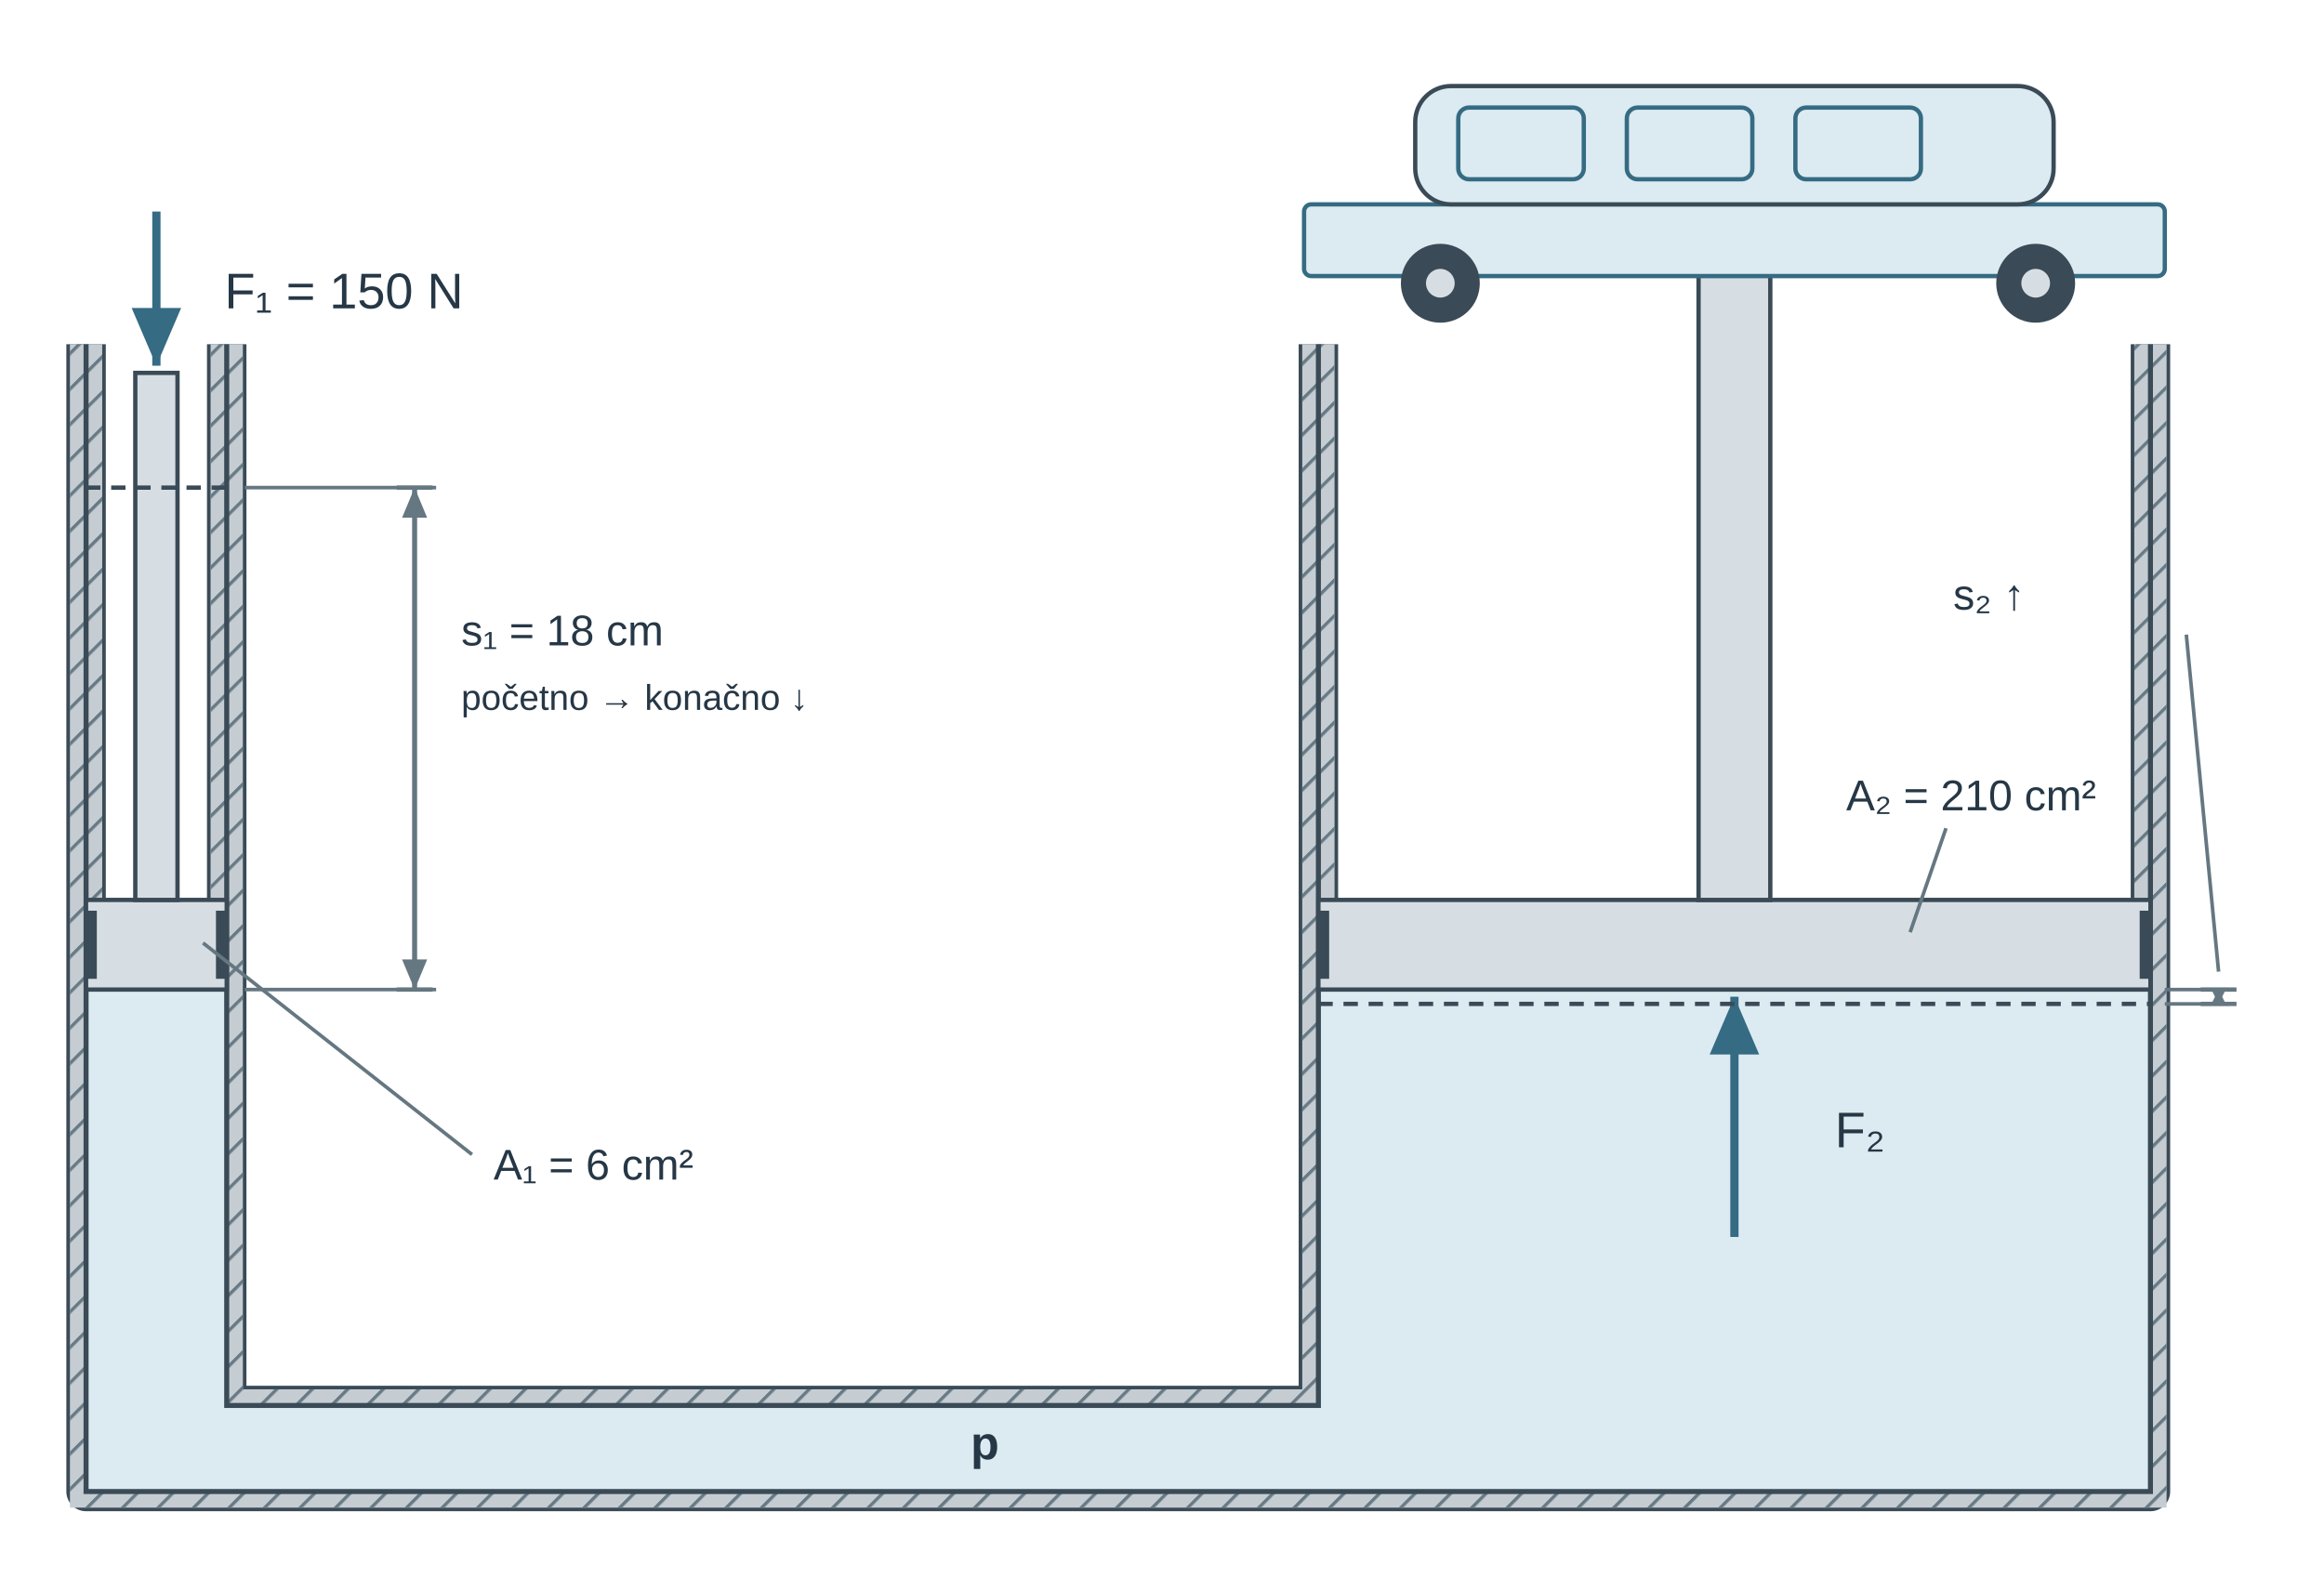
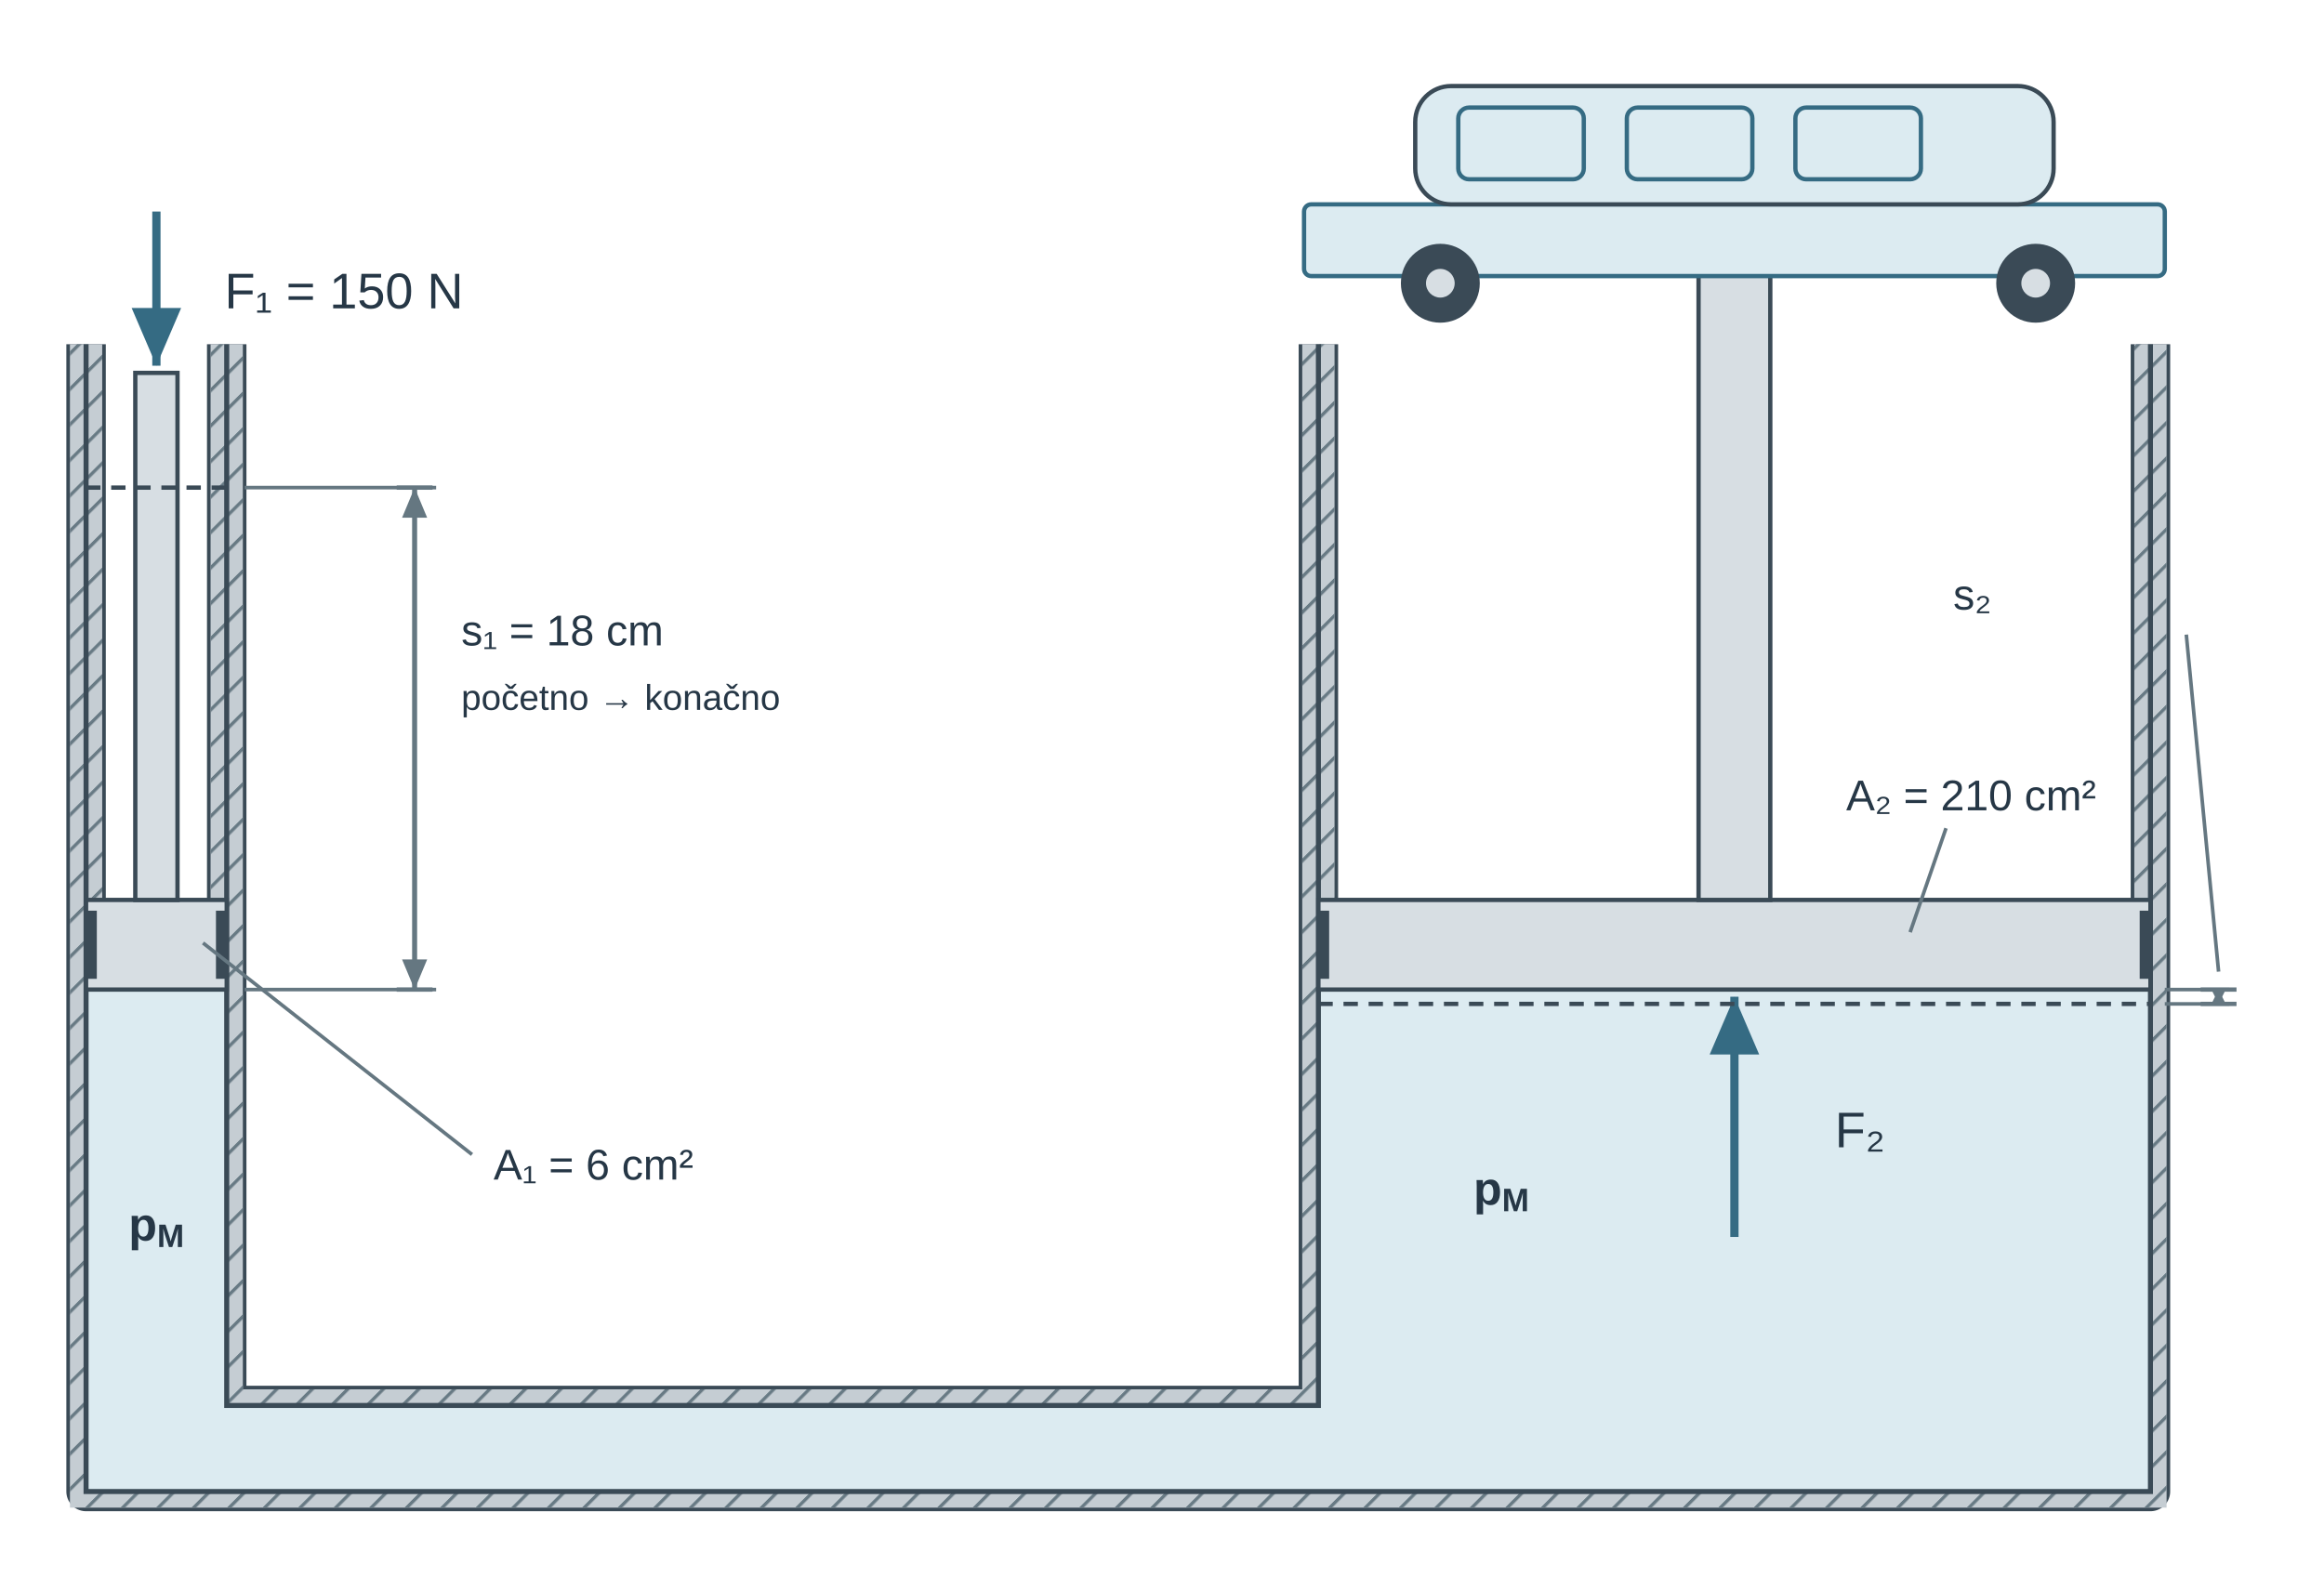
<svg xmlns="http://www.w3.org/2000/svg" viewBox="0 0 648 440" role="img" aria-labelledby="u01v2hd_title u01v2hd_desc" preserveAspectRatio="xMidYMid meet" style="display:block;width:100%;max-width:648px;height:auto;">
  <defs>
    <pattern id="u01v2hd_hatch" width="7" height="7" patternUnits="userSpaceOnUse" patternTransform="rotate(45)">
      <line x1="0" y1="0" x2="0" y2="7" stroke="#657781" stroke-width="1.8" />
    </pattern>
    <marker id="u01v2hd_v" markerWidth="7" markerHeight="6" refX="7" refY="3" orient="auto">
      <path d="M0 0 L7 3 L0 6 Z" fill="#356b83" />
    </marker>
    <marker id="u01v2hd_dim" markerWidth="6" markerHeight="5" refX="6" refY="2.5" orient="auto-start-reverse">
      <path d="M0 0 L6 2.5 L0 5 Z" fill="#657781" />
    </marker>
    <marker id="u01v2hd_dimSmall" markerWidth="3" markerHeight="3" refX="3" refY="1.5" orient="auto-start-reverse">
      <path d="M0 0 L3 1.5 L0 3 Z" fill="#657781" />
    </marker>
    <marker id="u01v2hd_forceMarker" markerWidth="7" markerHeight="6" refX="7" refY="3" orient="auto">
      <path d="M0 0 L7 3 L0 6 Z" fill="#356b83" />
    </marker>
    <marker id="u01v2hd_pressureMarker" markerWidth="7" markerHeight="6" refX="7" refY="3" orient="auto">
      <path d="M0 0 L7 3 L0 6 Z" fill="#356b83" />
    </marker>
    <marker id="u01v2hd_reactionMarker" markerWidth="7" markerHeight="6" refX="7" refY="3" orient="auto">
      <path d="M0 0 L7 3 L0 6 Z" fill="#356b83" />
    </marker>
    <marker id="u01v2hd_axisMarker" markerWidth="7" markerHeight="6" refX="7" refY="3" orient="auto">
      <path d="M0 0 L7 3 L0 6 Z" fill="#3a4a56" />
    </marker>
  </defs>
  <g id="u01v2hd_title-scene-1" transform="translate(-36.3924 -54)">
    <g font-family="Arial, Liberation Sans, sans-serif" fill="#3a4a56">
      <path id="u01v2hd_systemouter0" d="M60.392 150 V470 H636.0 V150" fill="none" stroke="#3a4a56" stroke-width="11" stroke-linecap="butt" stroke-linejoin="round" />
      <path d="M60.392 150 V470 H636.0 V150" fill="none" stroke="#c5cdd3" stroke-width="9" />
      <path d="M60.392 150 V470 H636.0 V150" fill="none" stroke="url(#u01v2hd_hatch)" stroke-width="9" />
      <path id="u01v2hd_systemouter1" d="M99.608 150 V446 H404.0 V150" fill="none" stroke="#3a4a56" stroke-width="11" stroke-linecap="butt" stroke-linejoin="round" />
      <path d="M99.608 150 V446 H404.0 V150" fill="none" stroke="#c5cdd3" stroke-width="9" />
      <path d="M99.608 150 V446 H404.0 V150" fill="none" stroke="url(#u01v2hd_hatch)" stroke-width="9" />
      <path id="u01v2hd_systemfluid" d="M60.392 330 H99.608 V446 H404.0 V330 H636.0 V470 H60.392 Z" fill="#dcebf1" stroke="none" stroke-width="1.8" />
      <path id="u01v2hd_systemwall0" d="M60.392 150 V470 H636.0 V150" fill="none" stroke="#3a4a56" stroke-width="1.4" />
      <path id="u01v2hd_systemwall1" d="M99.608 150 V446 H404.0 V150" fill="none" stroke="#3a4a56" stroke-width="1.4" />
      <rect id="u01v2hd_systempiston0" x="60.392" y="305" width="39.215" height="25" rx="0" fill="#d7dee3" stroke="#3a4a56" stroke-width="1.2" />
      <rect id="u01v2hd_systemrod0" x="74.118" y="158" width="11.765" height="147" rx="0" fill="#d7dee3" stroke="#3a4a56" stroke-width="1.2" />
      <rect x="60.392" y="308" width="3" height="19" rx="0" fill="#3a4a56" stroke="none" stroke-width="1.2" />
      <rect x="96.608" y="308" width="3" height="19" rx="0" fill="#3a4a56" stroke="none" stroke-width="1.2" />
      <rect id="u01v2hd_systempiston1" x="404.0" y="305" width="232" height="25" rx="0" fill="#d7dee3" stroke="#3a4a56" stroke-width="1.2" />
      <rect id="u01v2hd_systemrod1" x="510.0" y="130" width="20" height="175" rx="0" fill="#d7dee3" stroke="#3a4a56" stroke-width="1.2" />
      <rect x="404.0" y="308" width="3" height="19" rx="0" fill="#3a4a56" stroke="none" stroke-width="1.2" />
      <rect x="633.0" y="308" width="3" height="19" rx="0" fill="#3a4a56" stroke="none" stroke-width="1.2" />
      <rect x="400" y="111" width="240" height="20" rx="2" fill="#dcebf1" stroke="#356b83" stroke-width="1.2" />
      <rect x="431" y="78" width="178" height="33" rx="10" fill="#dcebf1" stroke="#3a4a56" stroke-width="1.2" />
      <rect x="443" y="84" width="35" height="20" rx="3" fill="#dcebf1" stroke="#356b83" stroke-width="1.2" />
      <rect x="490" y="84" width="35" height="20" rx="3" fill="#dcebf1" stroke="#356b83" stroke-width="1.2" />
      <rect x="537" y="84" width="35" height="20" rx="3" fill="#dcebf1" stroke="#356b83" stroke-width="1.2" />
      <circle cx="438" cy="133" r="11" fill="#3a4a56" />
      <circle cx="438" cy="133" r="4" fill="#d7dee3" />
      <circle cx="604" cy="133" r="11" fill="#3a4a56" />
      <circle cx="604" cy="133" r="4" fill="#d7dee3" />
      <path id="u01v2hd_input" d="M80 113 L80 156" fill="none" stroke="#356b83" stroke-width="2.3" marker-end="url(#u01v2hd_forceMarker)" />
      <text x="99" y="140" font-size="14" fill="#263746" text-anchor="start">F₁ = 150 N</text>
      <path id="u01v2hd_output" d="M520 399 L520 332" fill="none" stroke="#356b83" stroke-width="2.3" marker-end="url(#u01v2hd_reactionMarker)" />
      <text x="548" y="374" font-size="14" fill="#263746" text-anchor="start">F₂</text>
-       <text x="311" y="461" font-size="13" fill="#263746" text-anchor="middle" font-weight="700">p</text>
+       <text x="80" y="400" font-size="13" fill="#263746" text-anchor="middle" font-weight="700">p<tspan baseline-shift="sub" font-size="0.7em">M</tspan>
+       </text>
+       <text x="455" y="390" font-size="13" fill="#263746" text-anchor="middle" font-weight="700">p<tspan baseline-shift="sub" font-size="0.7em">M</tspan>
+       </text>
      <text x="174" y="383" font-size="12" fill="#263746" text-anchor="start">A₁ = 6 cm²</text>
      <line x1="168" y1="376" x2="93" y2="317" stroke="#657781" stroke-width="1" />
      <text x="586" y="280" font-size="12" fill="#263746" text-anchor="middle">A₂ = 210 cm²</text>
      <line x1="579" y1="285" x2="569" y2="314" stroke="#657781" stroke-width="1" />
      <line id="u01v2hd_inputInitial" x1="60.392" y1="190" x2="99.608" y2="190" stroke="#3a4a56" stroke-width="1.2" stroke-dasharray="4 3" />
      <line id="u01v2hd_outputInitial" x1="404.0" y1="334" x2="636.0" y2="334" stroke="#3a4a56" stroke-width="1.2" stroke-dasharray="4 3" />
      <line x1="147" y1="190" x2="157" y2="190" stroke="#657781" stroke-width="1.2" />
      <line x1="147" y1="330" x2="157" y2="330" stroke="#657781" stroke-width="1.2" />
      <path id="u01v2hd_inputStroke" d="M152 190 L152 330" fill="none" stroke="#657781" stroke-width="1.4" marker-start="url(#u01v2hd_dim)" marker-end="url(#u01v2hd_dim)" />
      <line x1="104.608" y1="190" x2="158" y2="190" stroke="#657781" stroke-width="1" />
      <line x1="104.608" y1="330" x2="158" y2="330" stroke="#657781" stroke-width="1" />
      <text x="165" y="234" font-size="12" fill="#263746" text-anchor="start">s₁ = 18 cm</text>
-       <text x="165" y="252" font-size="10" fill="#263746" text-anchor="start">početno → konačno ↓</text>
+       <text x="165" y="252" font-size="10" fill="#263746" text-anchor="start">početno → konačno</text>
      <line x1="650" y1="330" x2="660" y2="330" stroke="#657781" stroke-width="1.2" />
      <line x1="650" y1="334" x2="660" y2="334" stroke="#657781" stroke-width="1.2" />
      <path id="u01v2hd_outputStroke" d="M655 330 L655 334" fill="none" stroke="#657781" stroke-width="1.4" marker-start="url(#u01v2hd_dimSmall)" marker-end="url(#u01v2hd_dimSmall)" />
      <line x1="640.0" y1="330" x2="658" y2="330" stroke="#657781" stroke-width="1" />
      <line x1="640.0" y1="334" x2="658" y2="334" stroke="#657781" stroke-width="1" />
-       <text x="581" y="224" font-size="12" fill="#263746" text-anchor="start">s₂ ↑</text>
+       <text x="581" y="224" font-size="12" fill="#263746" text-anchor="start">s₂</text>
      <line x1="646" y1="231" x2="655" y2="325" stroke="#657781" stroke-width="1" />
    </g>
  </g>
</svg>
